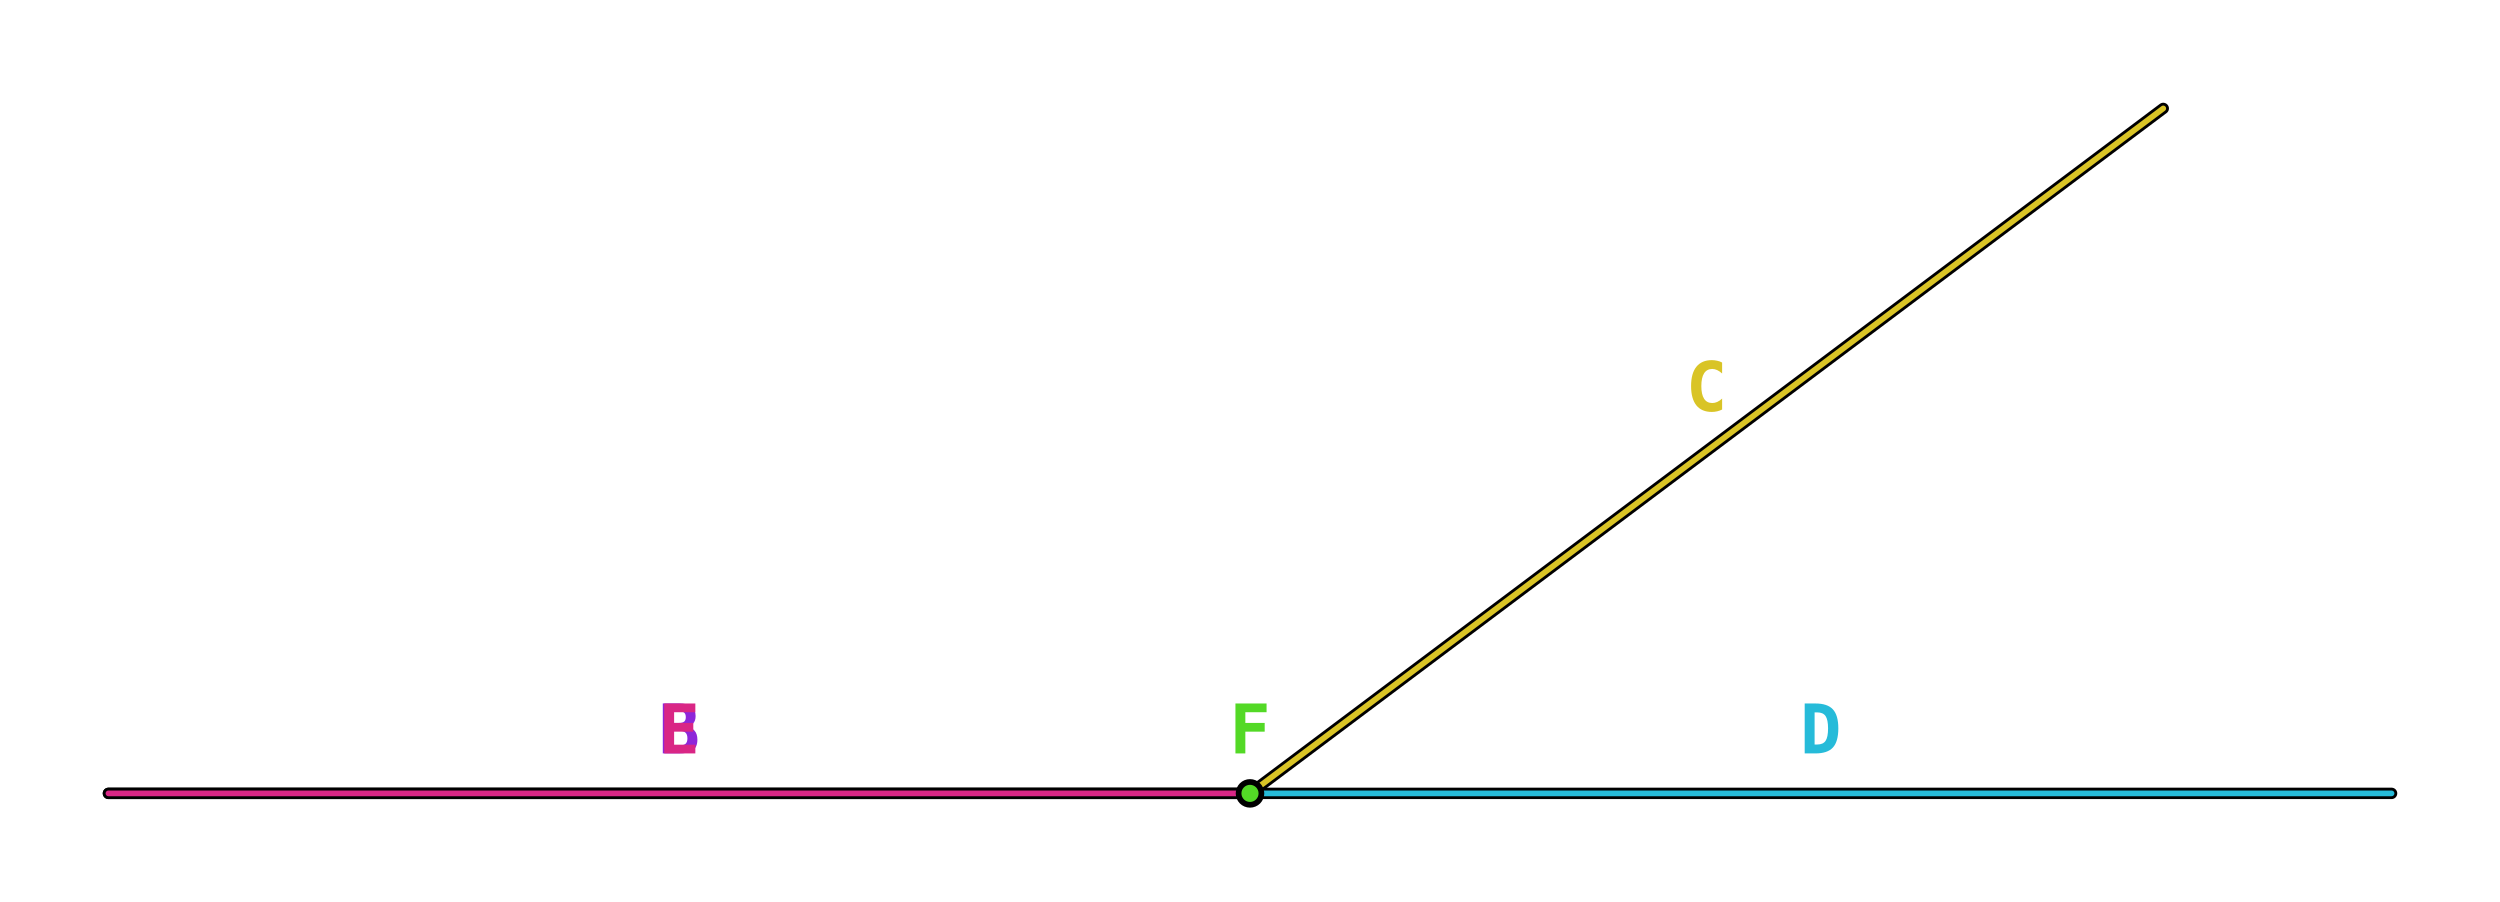
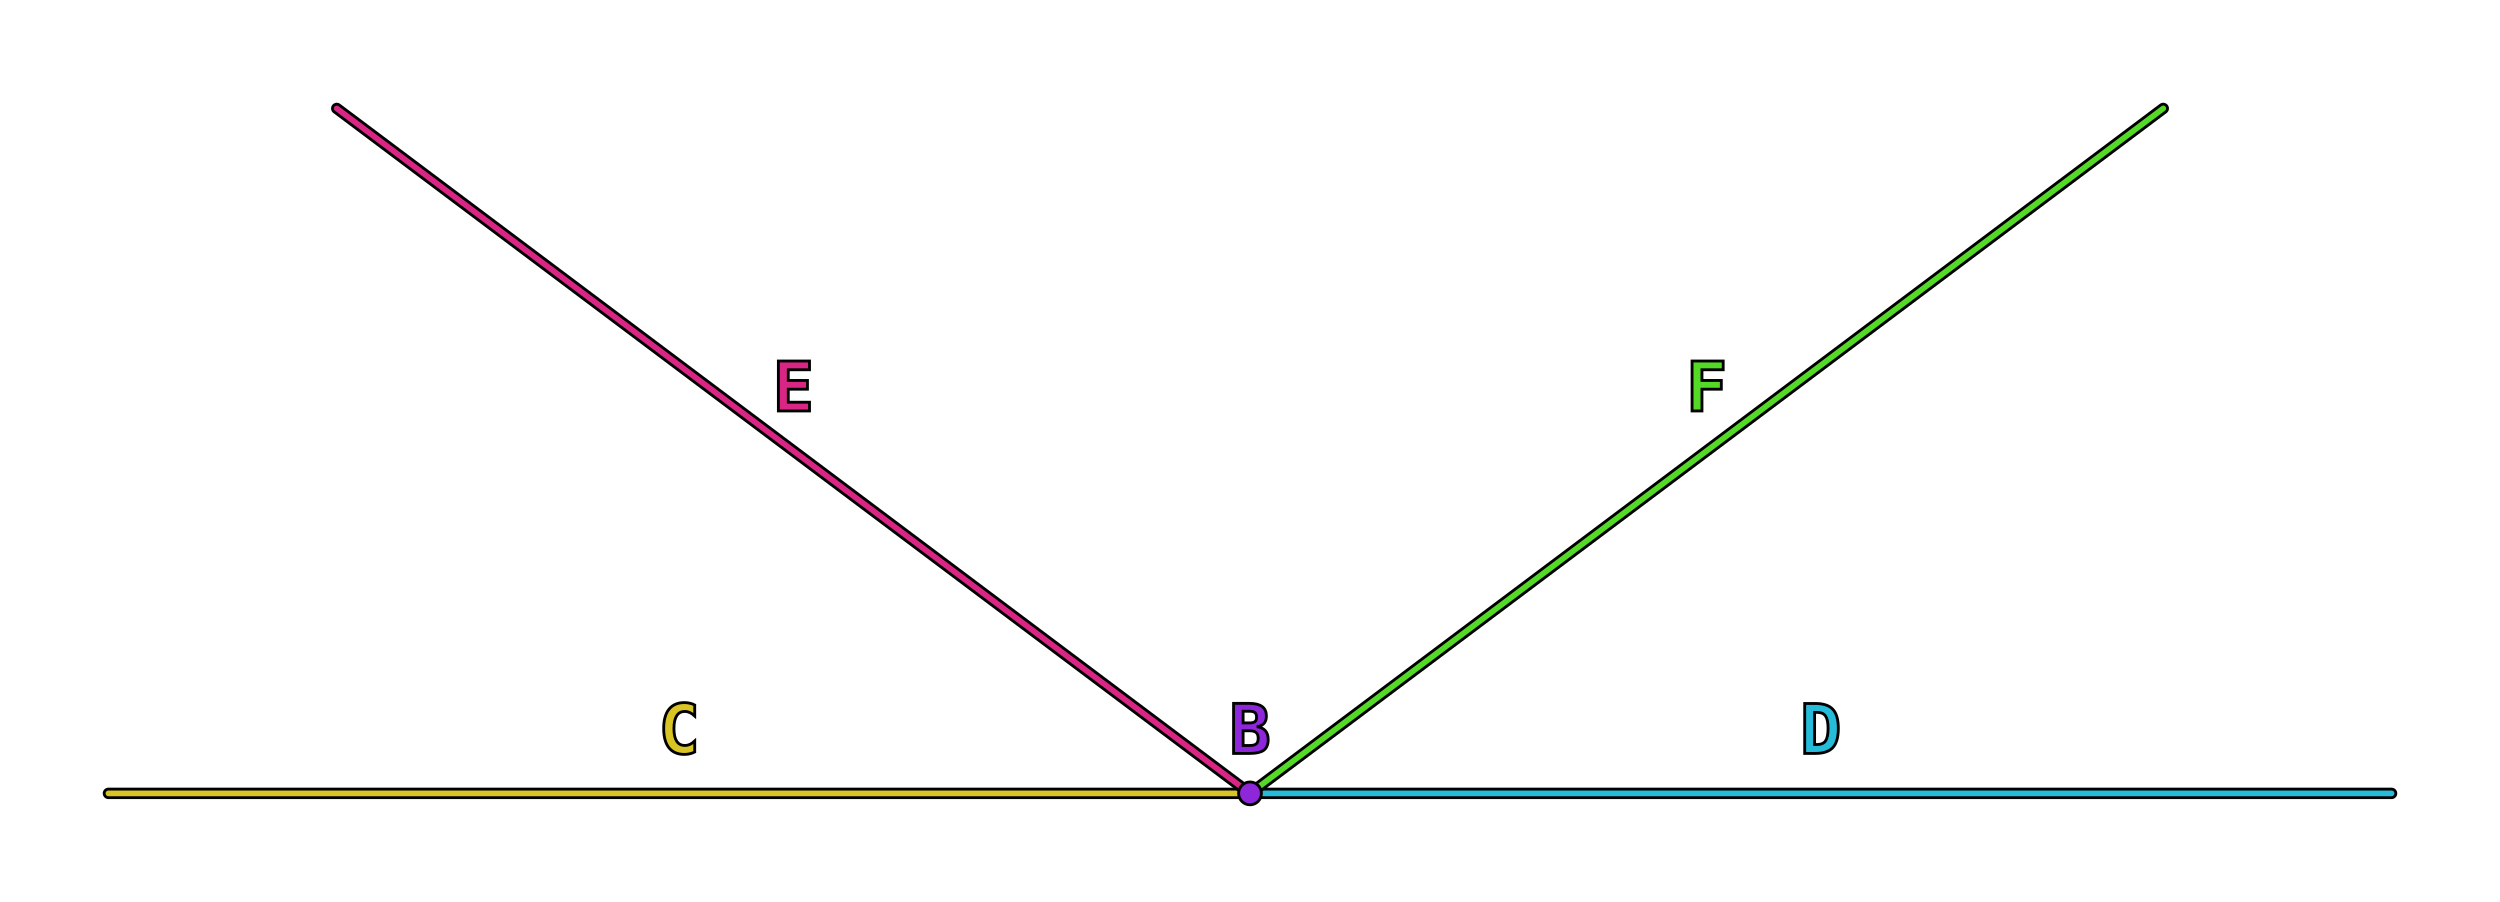
<svg xmlns="http://www.w3.org/2000/svg" width="100%" height="auto" viewBox="21 21 438 158">
  <polyline stroke="black" stroke-width="2" stroke-linecap="round" fill="none" points="40,160 240,160" />
-   <polyline stroke="hsl(275,70%,50%)" stroke-width="1" stroke-linecap="round" fill="none" points="40,160 240,160" />
-   <polyline stroke="black" stroke-width="2" stroke-linecap="round" fill="none" points="400,40 240,160" />
-   <polyline stroke="hsl(53,70%,50%)" stroke-width="1" stroke-linecap="round" fill="none" points="400,40 240,160" />
+   <polyline stroke="hsl(53,70%,50%)" stroke-width="1" stroke-linecap="round" fill="none" points="40,160 240,160" />
  <polyline stroke="black" stroke-width="2" stroke-linecap="round" fill="none" points="440,160 240,160" />
  <polyline stroke="hsl(190,70%,50%)" stroke-width="1" stroke-linecap="round" fill="none" points="440,160 240,160" />
-   <polyline stroke="black" stroke-width="2" stroke-linecap="round" fill="none" points="40,160 240,160" />
-   <polyline stroke="hsl(328,70%,50%)" stroke-width="1" stroke-linecap="round" fill="none" points="40,160 240,160" />
-   <circle cx="240" cy="160" r="2" stroke="black" fill="hsl(105,70%,50%)" />
-   <text x="" y="" fill="" font-size="1.0rem" text-anchor="middle" font-family="monospace" font-weight="bold" />
-   <text x="140" y="153" fill="hsl(275,70%,50%)" font-size="1.0rem" text-anchor="middle" font-family="monospace" font-weight="bold">B</text>
-   <text x="" y="" fill="" font-size="1.0rem" text-anchor="middle" font-family="monospace" font-weight="bold" />
-   <text x="320" y="93" fill="hsl(53,70%,50%)" font-size="1.0rem" text-anchor="middle" font-family="monospace" font-weight="bold">C</text>
-   <text x="" y="" fill="" font-size="1.0rem" text-anchor="middle" font-family="monospace" font-weight="bold" />
-   <text x="340" y="153" fill="hsl(190,70%,50%)" font-size="1.0rem" text-anchor="middle" font-family="monospace" font-weight="bold">D</text>
-   <text x="" y="" fill="" font-size="1.0rem" text-anchor="middle" font-family="monospace" font-weight="bold" />
-   <text x="140" y="153" fill="hsl(328,70%,50%)" font-size="1.0rem" text-anchor="middle" font-family="monospace" font-weight="bold">E</text>
-   <text x="240" y="153" fill="hsl(105,70%,50%)" font-size="1.0rem" text-anchor="middle" font-family="monospace" font-weight="bold">F</text>
+   <polyline stroke="black" stroke-width="2" stroke-linecap="round" fill="none" points="80,40 240,160" />
+   <polyline stroke="hsl(328,70%,50%)" stroke-width="1" stroke-linecap="round" fill="none" points="80,40 240,160" />
+   <polyline stroke="black" stroke-width="2" stroke-linecap="round" fill="none" points="400,40 240,160" />
+   <polyline stroke="hsl(105,70%,50%)" stroke-width="1" stroke-linecap="round" fill="none" points="400,40 240,160" />
+   <circle cx="240" cy="160" r="2" stroke="black" stroke-width="0.5" fill="hsl(275,70%,50%)" />
+   <text x="240" y="153" fill="hsl(275,70%,50%)" font-size="1.0rem" text-anchor="middle" font-family="monospace" font-weight="bold" stroke="black" stroke-width="0.5">B</text>
+   <text x="" y="" fill="" font-size="1.0rem" text-anchor="middle" font-family="monospace" font-weight="bold" stroke="black" stroke-width="0.5" />
+   <text x="140" y="153" fill="hsl(53,70%,50%)" font-size="1.0rem" text-anchor="middle" font-family="monospace" font-weight="bold" stroke="black" stroke-width="0.5">C</text>
+   <text x="" y="" fill="" font-size="1.0rem" text-anchor="middle" font-family="monospace" font-weight="bold" stroke="black" stroke-width="0.5" />
+   <text x="340" y="153" fill="hsl(190,70%,50%)" font-size="1.0rem" text-anchor="middle" font-family="monospace" font-weight="bold" stroke="black" stroke-width="0.5">D</text>
+   <text x="" y="" fill="" font-size="1.0rem" text-anchor="middle" font-family="monospace" font-weight="bold" stroke="black" stroke-width="0.5" />
+   <text x="160" y="93" fill="hsl(328,70%,50%)" font-size="1.0rem" text-anchor="middle" font-family="monospace" font-weight="bold" stroke="black" stroke-width="0.5">E</text>
+   <text x="" y="" fill="" font-size="1.0rem" text-anchor="middle" font-family="monospace" font-weight="bold" stroke="black" stroke-width="0.5" />
+   <text x="320" y="93" fill="hsl(105,70%,50%)" font-size="1.0rem" text-anchor="middle" font-family="monospace" font-weight="bold" stroke="black" stroke-width="0.5">F</text>
</svg>
